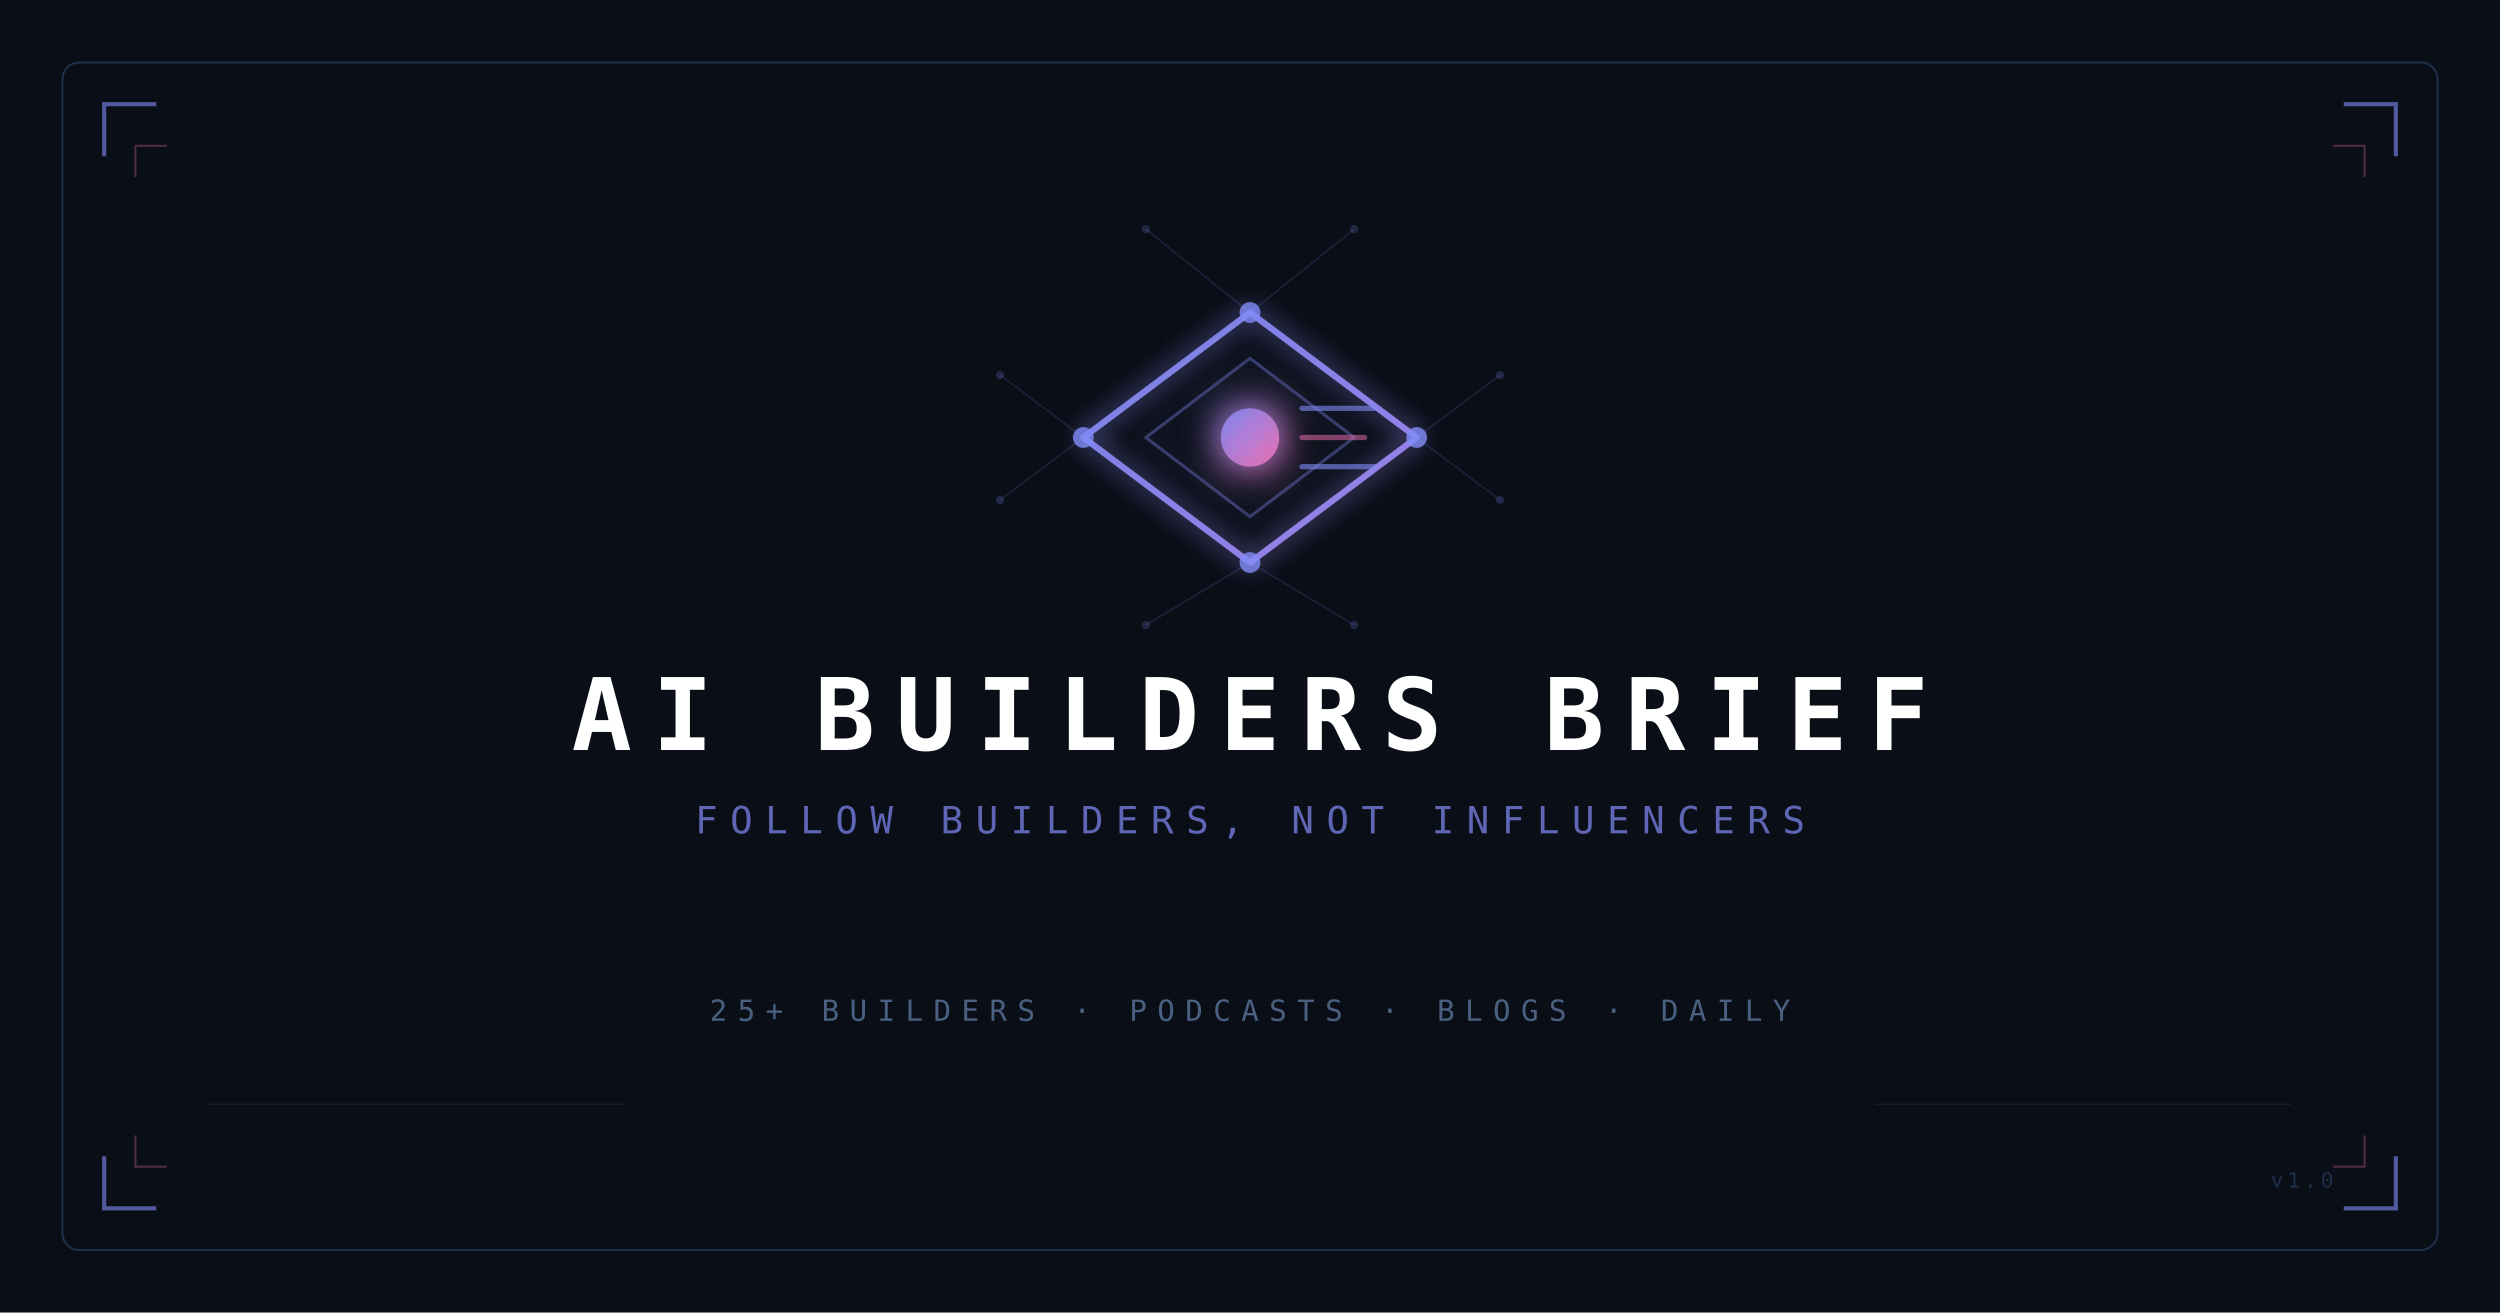
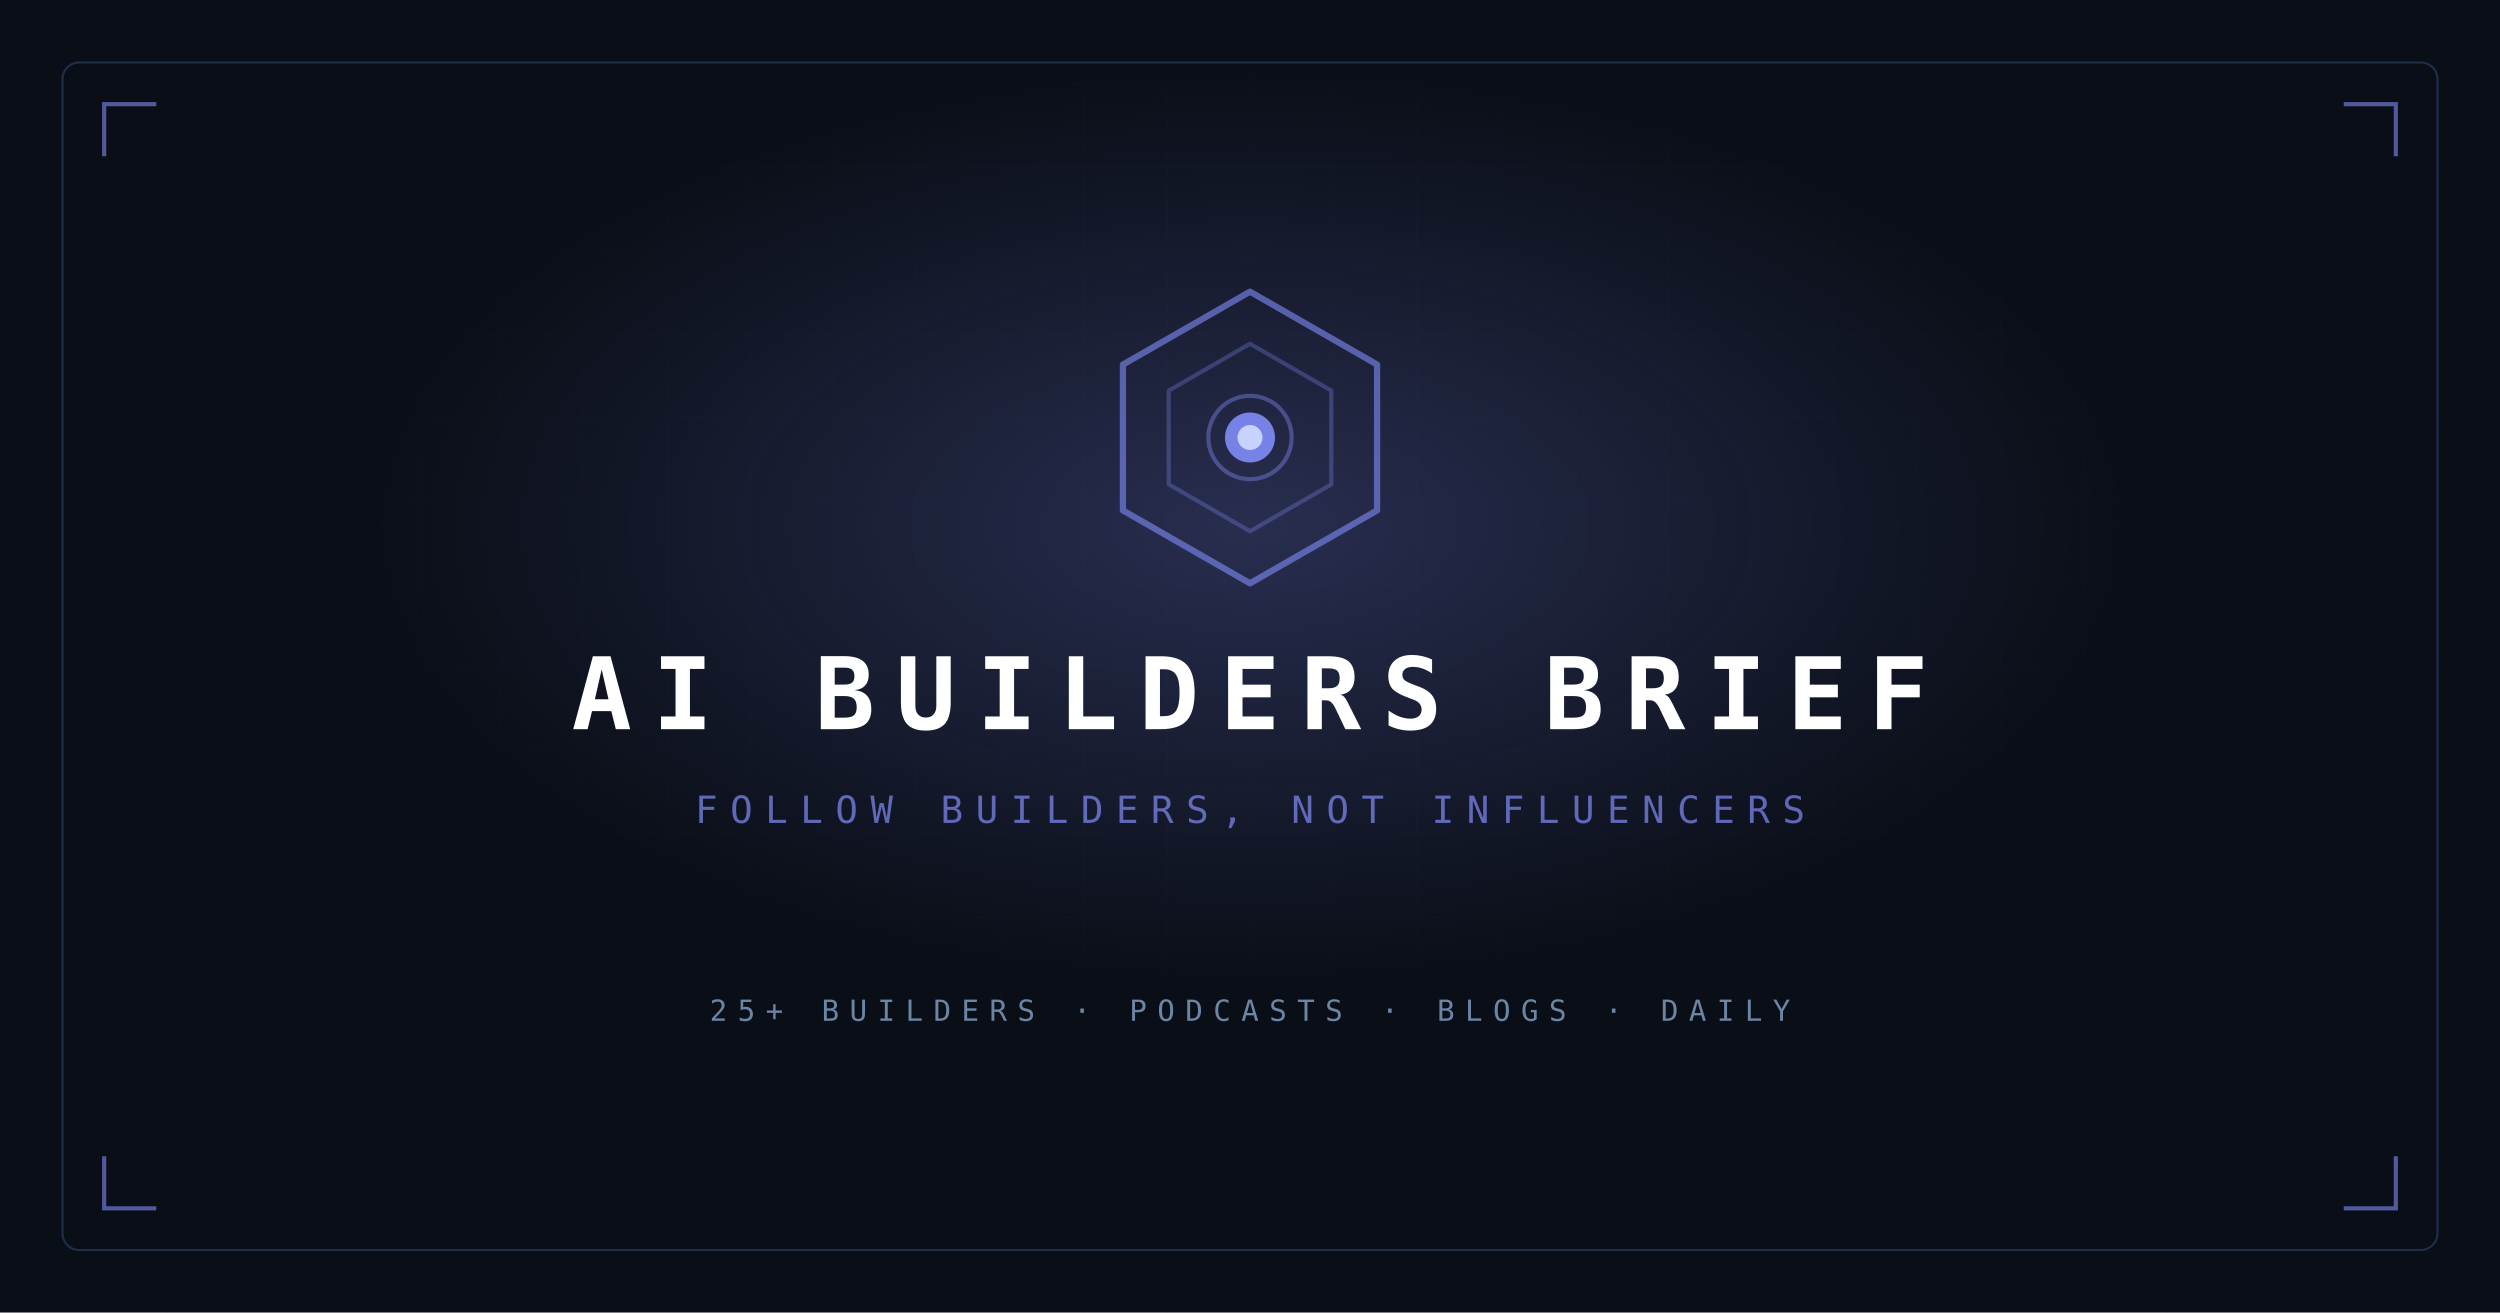
<svg xmlns="http://www.w3.org/2000/svg" viewBox="0 0 1200 630">
  <defs>
-     <linearGradient id="primary" x1="0" y1="0" x2="1" y2="1">
-       <stop offset="0%" stop-color="#818cf8" />
-       <stop offset="100%" stop-color="#a78bfa" />
-     </linearGradient>
-     <linearGradient id="accent" x1="0" y1="0" x2="1" y2="1">
-       <stop offset="0%" stop-color="#818cf8" />
-       <stop offset="100%" stop-color="#f472b6" />
-     </linearGradient>
+     <radialGradient id="glow" cx="50%" cy="40%" r="35%">
+       <stop offset="0%" stop-color="#818cf8" stop-opacity="0.25" />
+       <stop offset="100%" stop-color="#818cf8" stop-opacity="0" />
+     </radialGradient>
    <linearGradient id="sep" x1="0%" y1="0%" x2="100%" y2="0%">
      <stop offset="0%" stop-color="#818cf8" stop-opacity="0" />
-       <stop offset="30%" stop-color="#818cf8" stop-opacity="0.6" />
-       <stop offset="50%" stop-color="#f472b6" stop-opacity="0.5" />
-       <stop offset="70%" stop-color="#818cf8" stop-opacity="0.6" />
+       <stop offset="50%" stop-color="#818cf8" stop-opacity="0.6" />
      <stop offset="100%" stop-color="#818cf8" stop-opacity="0" />
    </linearGradient>
-     <filter id="glow" x="-50%" y="-50%" width="200%" height="200%">
-       <feGaussianBlur in="SourceGraphic" stdDeviation="6" result="blur" />
-       <feMerge>
-         <feMergeNode in="blur" />
-         <feMergeNode in="SourceGraphic" />
-       </feMerge>
-     </filter>
-     <filter id="coreGlow" x="-100%" y="-100%" width="300%" height="300%">
-       <feGaussianBlur in="SourceGraphic" stdDeviation="10" result="blur" />
-       <feMerge>
-         <feMergeNode in="blur" />
-         <feMergeNode in="blur" />
-         <feMergeNode in="SourceGraphic" />
-       </feMerge>
-     </filter>
    <pattern id="grid" width="40" height="40" patternUnits="userSpaceOnUse">
      <path d="M 40 0 L 0 0 0 40" fill="none" stroke="#1e2f4a" stroke-width="0.5" opacity="0.3" />
    </pattern>
  </defs>
  <rect width="1200" height="630" fill="#0a0e17" />
  <rect width="1200" height="630" fill="url(#grid)" opacity="0.4" />
+   <rect width="1200" height="630" fill="url(#glow)" />
  <rect x="30" y="30" width="1140" height="570" rx="8" fill="none" stroke="#1e2f4a" stroke-width="1" />
  <path d="M50 75 L50 50 L75 50" fill="none" stroke="#818cf8" stroke-width="2" opacity="0.6" />
  <path d="M1150 75 L1150 50 L1125 50" fill="none" stroke="#818cf8" stroke-width="2" opacity="0.6" />
  <path d="M50 555 L50 580 L75 580" fill="none" stroke="#818cf8" stroke-width="2" opacity="0.6" />
  <path d="M1150 555 L1150 580 L1125 580" fill="none" stroke="#818cf8" stroke-width="2" opacity="0.6" />
-   <path d="M65 85 L65 70 L80 70" fill="none" stroke="#f472b6" stroke-width="1" opacity="0.3" />
-   <path d="M1135 85 L1135 70 L1120 70" fill="none" stroke="#f472b6" stroke-width="1" opacity="0.3" />
-   <path d="M65 545 L65 560 L80 560" fill="none" stroke="#f472b6" stroke-width="1" opacity="0.3" />
-   <path d="M1135 545 L1135 560 L1120 560" fill="none" stroke="#f472b6" stroke-width="1" opacity="0.3" />
-   <g transform="translate(600, 210)" filter="url(#glow)">
-     <path d="M0 -60 L80 0 L0 60 L-80 0 Z" fill="none" stroke="url(#primary)" stroke-width="3" stroke-linejoin="round" opacity="0.9" />
-     <path d="M0 -38 L50 0 L0 38 L-50 0 Z" fill="none" stroke="#818cf8" stroke-width="1.5" stroke-linejoin="round" opacity="0.35" />
+   <g transform="translate(600, 210)">
+     <polygon points="0,-70 61,-35 61,35 0,70 -61,35 -61,-35" fill="none" stroke="#818cf8" stroke-width="3" stroke-linejoin="round" opacity="0.6" />
+     <polygon points="0,-45 39,-22.5 39,22.5 0,45 -39,22.5 -39,-22.5" fill="none" stroke="#818cf8" stroke-width="2" stroke-linejoin="round" opacity="0.3" />
+     <circle cx="0" cy="0" r="20" fill="none" stroke="#818cf8" stroke-width="2" opacity="0.4" />
+     <circle cx="0" cy="0" r="12" fill="#818cf8" opacity="0.9" />
+     <circle cx="0" cy="0" r="6" fill="#c7d2fe" />
  </g>
-   <g transform="translate(600, 210)" filter="url(#coreGlow)">
-     <circle cx="0" cy="0" r="14" fill="url(#accent)" opacity="0.9" />
-   </g>
-   <circle cx="600" cy="150" r="5" fill="#818cf8" opacity="0.8" />
-   <circle cx="680" cy="210" r="5" fill="#818cf8" opacity="0.8" />
-   <circle cx="600" cy="270" r="5" fill="#818cf8" opacity="0.8" />
-   <circle cx="520" cy="210" r="5" fill="#818cf8" opacity="0.8" />
-   <line x1="625" y1="196" x2="660" y2="196" stroke="#818cf8" stroke-width="2.5" stroke-linecap="round" opacity="0.6" />
-   <line x1="625" y1="210" x2="655" y2="210" stroke="#f472b6" stroke-width="2.5" stroke-linecap="round" opacity="0.5" />
-   <line x1="625" y1="224" x2="660" y2="224" stroke="#818cf8" stroke-width="2.5" stroke-linecap="round" opacity="0.6" />
-   <line x1="600" y1="150" x2="550" y2="110" stroke="#818cf8" stroke-width="0.8" opacity="0.15" />
-   <line x1="600" y1="150" x2="650" y2="110" stroke="#818cf8" stroke-width="0.8" opacity="0.15" />
-   <line x1="680" y1="210" x2="720" y2="180" stroke="#818cf8" stroke-width="0.8" opacity="0.15" />
-   <line x1="680" y1="210" x2="720" y2="240" stroke="#818cf8" stroke-width="0.8" opacity="0.15" />
-   <line x1="520" y1="210" x2="480" y2="180" stroke="#818cf8" stroke-width="0.8" opacity="0.15" />
-   <line x1="520" y1="210" x2="480" y2="240" stroke="#818cf8" stroke-width="0.8" opacity="0.15" />
-   <line x1="600" y1="270" x2="550" y2="300" stroke="#818cf8" stroke-width="0.8" opacity="0.15" />
-   <line x1="600" y1="270" x2="650" y2="300" stroke="#818cf8" stroke-width="0.8" opacity="0.15" />
-   <circle cx="550" cy="110" r="2" fill="#818cf8" opacity="0.2" />
-   <circle cx="650" cy="110" r="2" fill="#818cf8" opacity="0.2" />
-   <circle cx="720" cy="180" r="2" fill="#818cf8" opacity="0.2" />
-   <circle cx="720" cy="240" r="2" fill="#818cf8" opacity="0.2" />
-   <circle cx="480" cy="180" r="2" fill="#818cf8" opacity="0.2" />
-   <circle cx="480" cy="240" r="2" fill="#818cf8" opacity="0.2" />
-   <circle cx="550" cy="300" r="2" fill="#818cf8" opacity="0.2" />
-   <circle cx="650" cy="300" r="2" fill="#818cf8" opacity="0.2" />
-   <text x="600" y="360" text-anchor="middle" fill="#ffffff" font-family="'Orbitron', 'JetBrains Mono', monospace" font-size="48" font-weight="700" letter-spacing="10">AI BUILDERS BRIEF</text>
-   <text x="600" y="400" text-anchor="middle" fill="#818cf8" font-family="'JetBrains Mono', monospace" font-size="18" font-weight="400" letter-spacing="6" opacity="0.7">FOLLOW BUILDERS, NOT INFLUENCERS</text>
+   <text x="600" y="350" text-anchor="middle" fill="#ffffff" font-family="'Orbitron', 'JetBrains Mono', monospace" font-size="48" font-weight="700" letter-spacing="10">AI BUILDERS BRIEF</text>
+   <text x="600" y="395" text-anchor="middle" fill="#818cf8" font-family="'JetBrains Mono', monospace" font-size="18" letter-spacing="6" opacity="0.7">FOLLOW BUILDERS, NOT INFLUENCERS</text>
  <line x1="200" y1="440" x2="1000" y2="440" stroke="url(#sep)" stroke-width="1.5" />
-   <text x="600" y="490" text-anchor="middle" fill="#4a6080" font-family="'JetBrains Mono', monospace" font-size="14" font-weight="400" letter-spacing="5">25+ BUILDERS  ·  PODCASTS  ·  BLOGS  ·  DAILY</text>
-   <line x1="100" y1="530" x2="300" y2="530" stroke="#818cf8" stroke-width="0.5" opacity="0.15" />
-   <line x1="900" y1="530" x2="1100" y2="530" stroke="#818cf8" stroke-width="0.5" opacity="0.15" />
-   <text x="1120" y="570" text-anchor="end" fill="#1e2f4a" font-family="'JetBrains Mono', monospace" font-size="10" letter-spacing="2">v1.0</text>
+   <text x="600" y="490" text-anchor="middle" fill="#6b85a5" font-family="'JetBrains Mono', monospace" font-size="14" letter-spacing="5">25+ BUILDERS  ·  PODCASTS  ·  BLOGS  ·  DAILY</text>
</svg>
